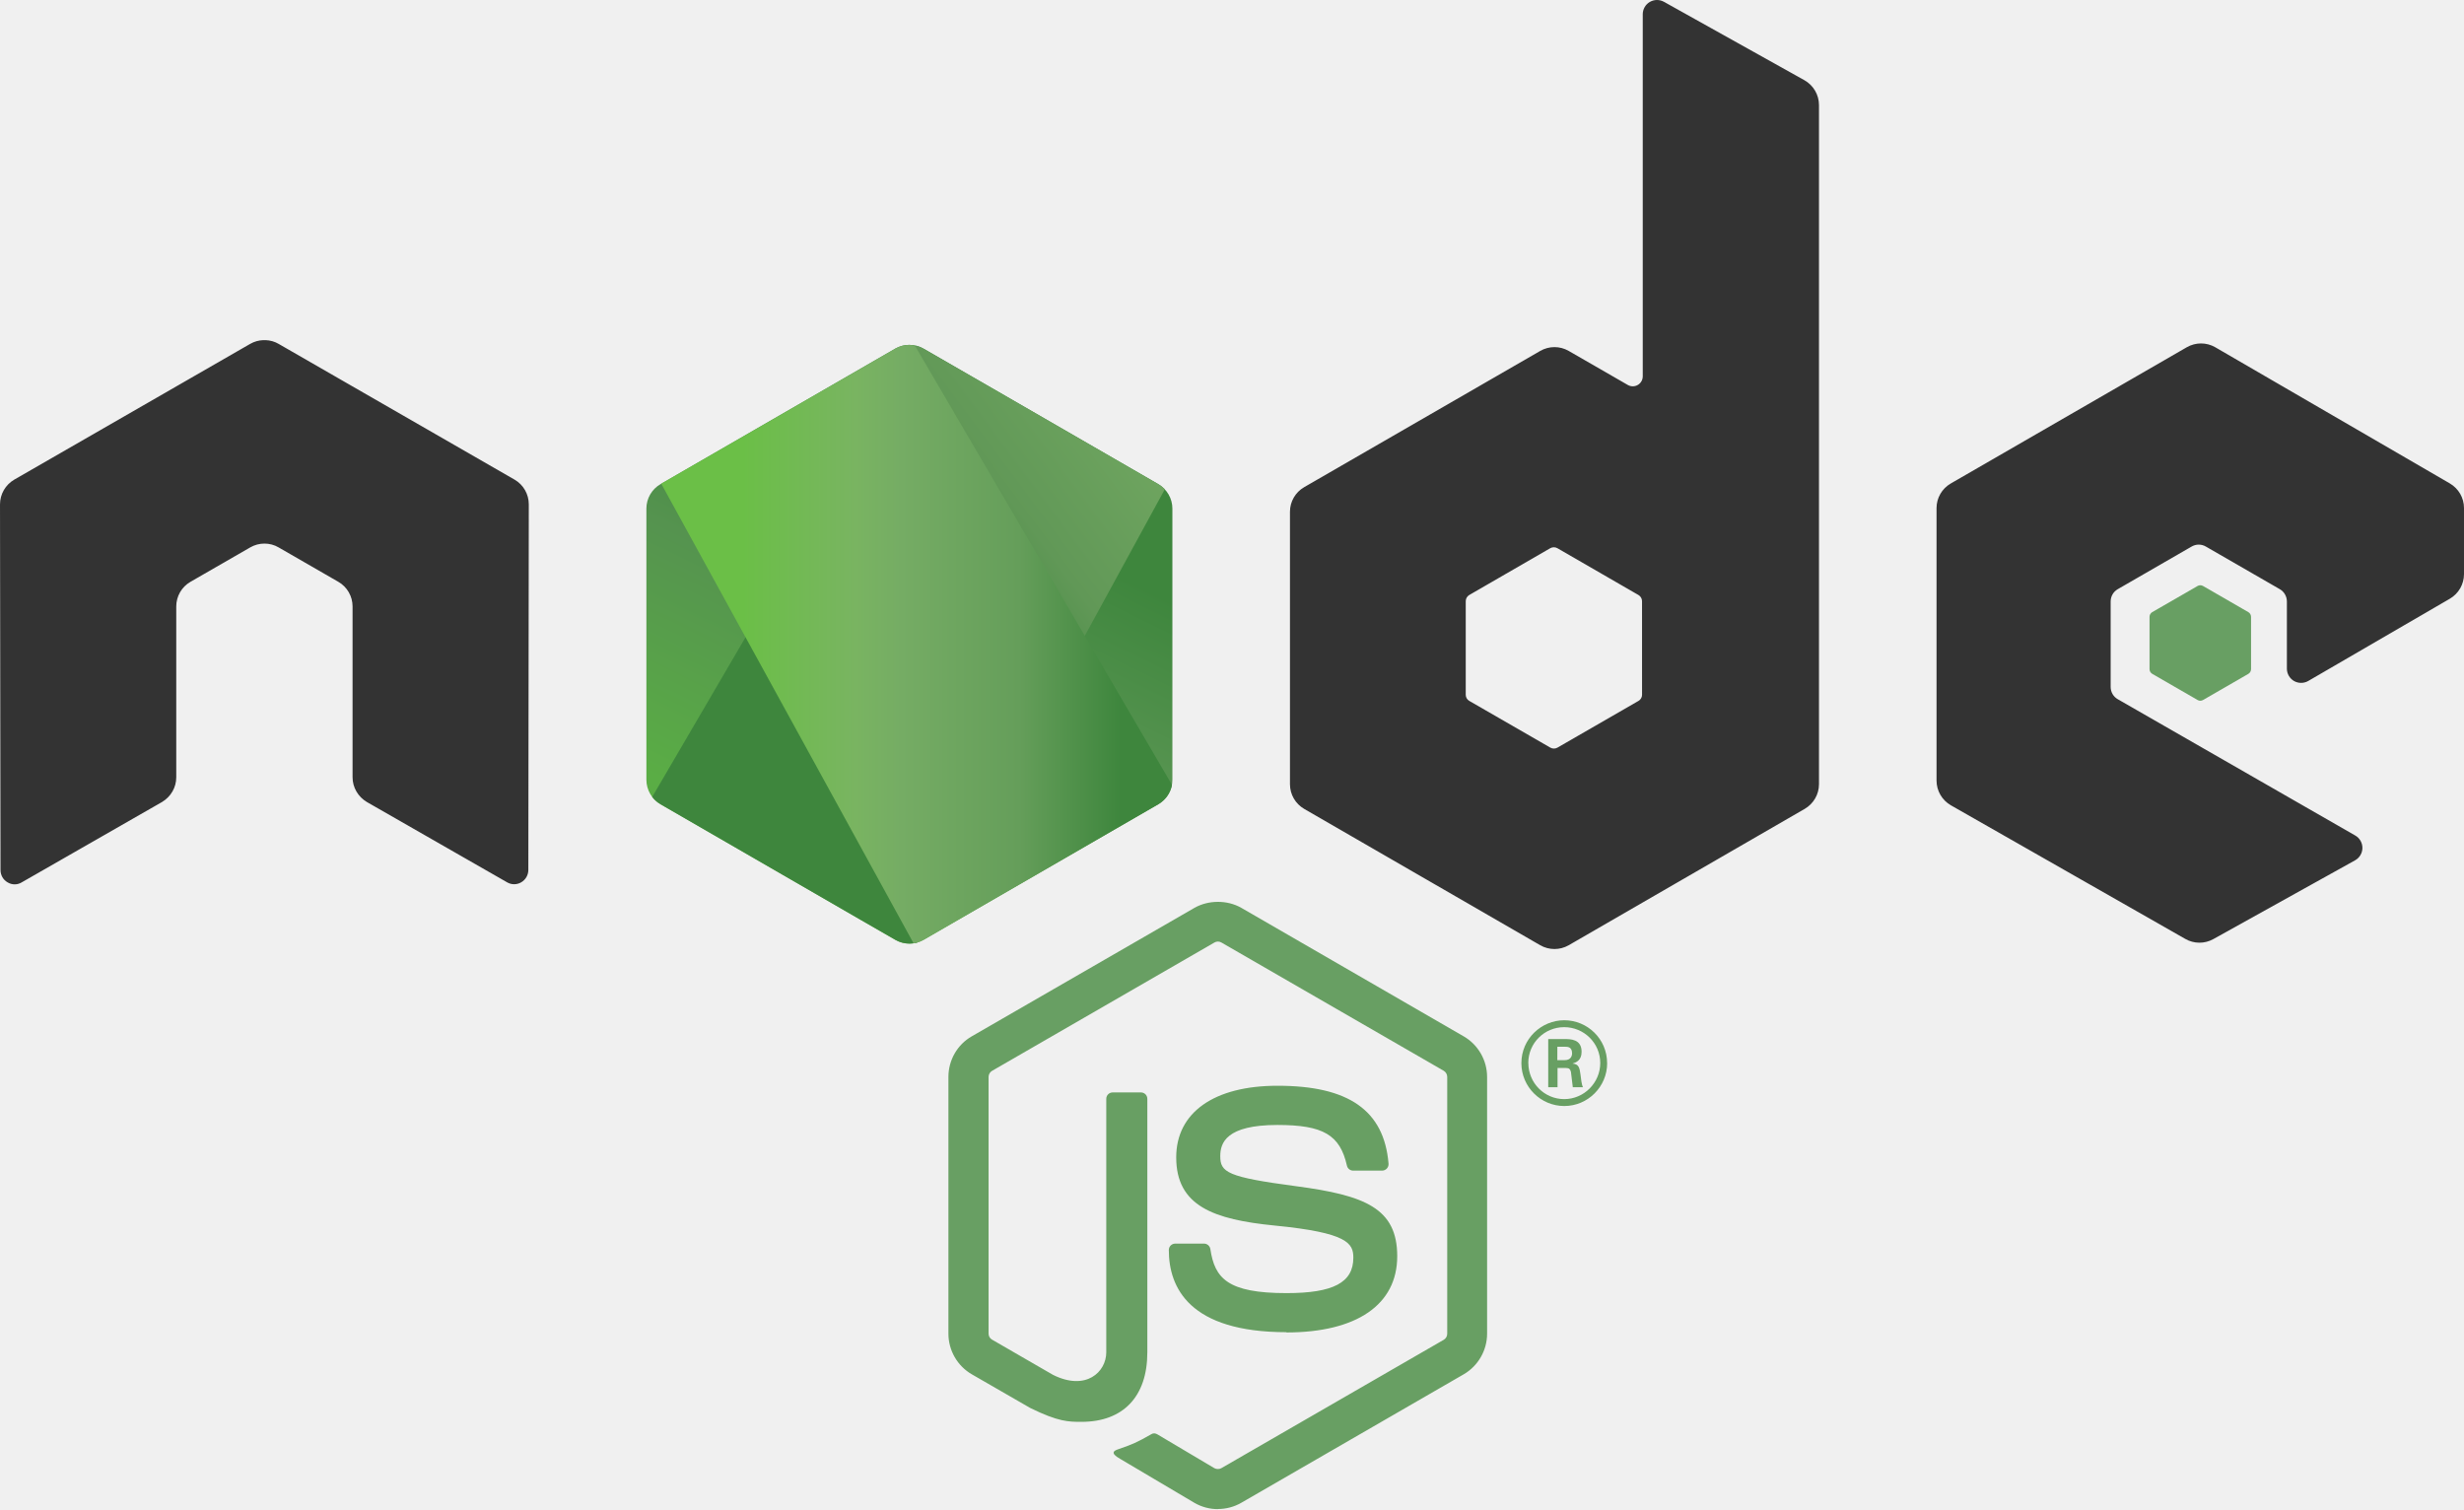
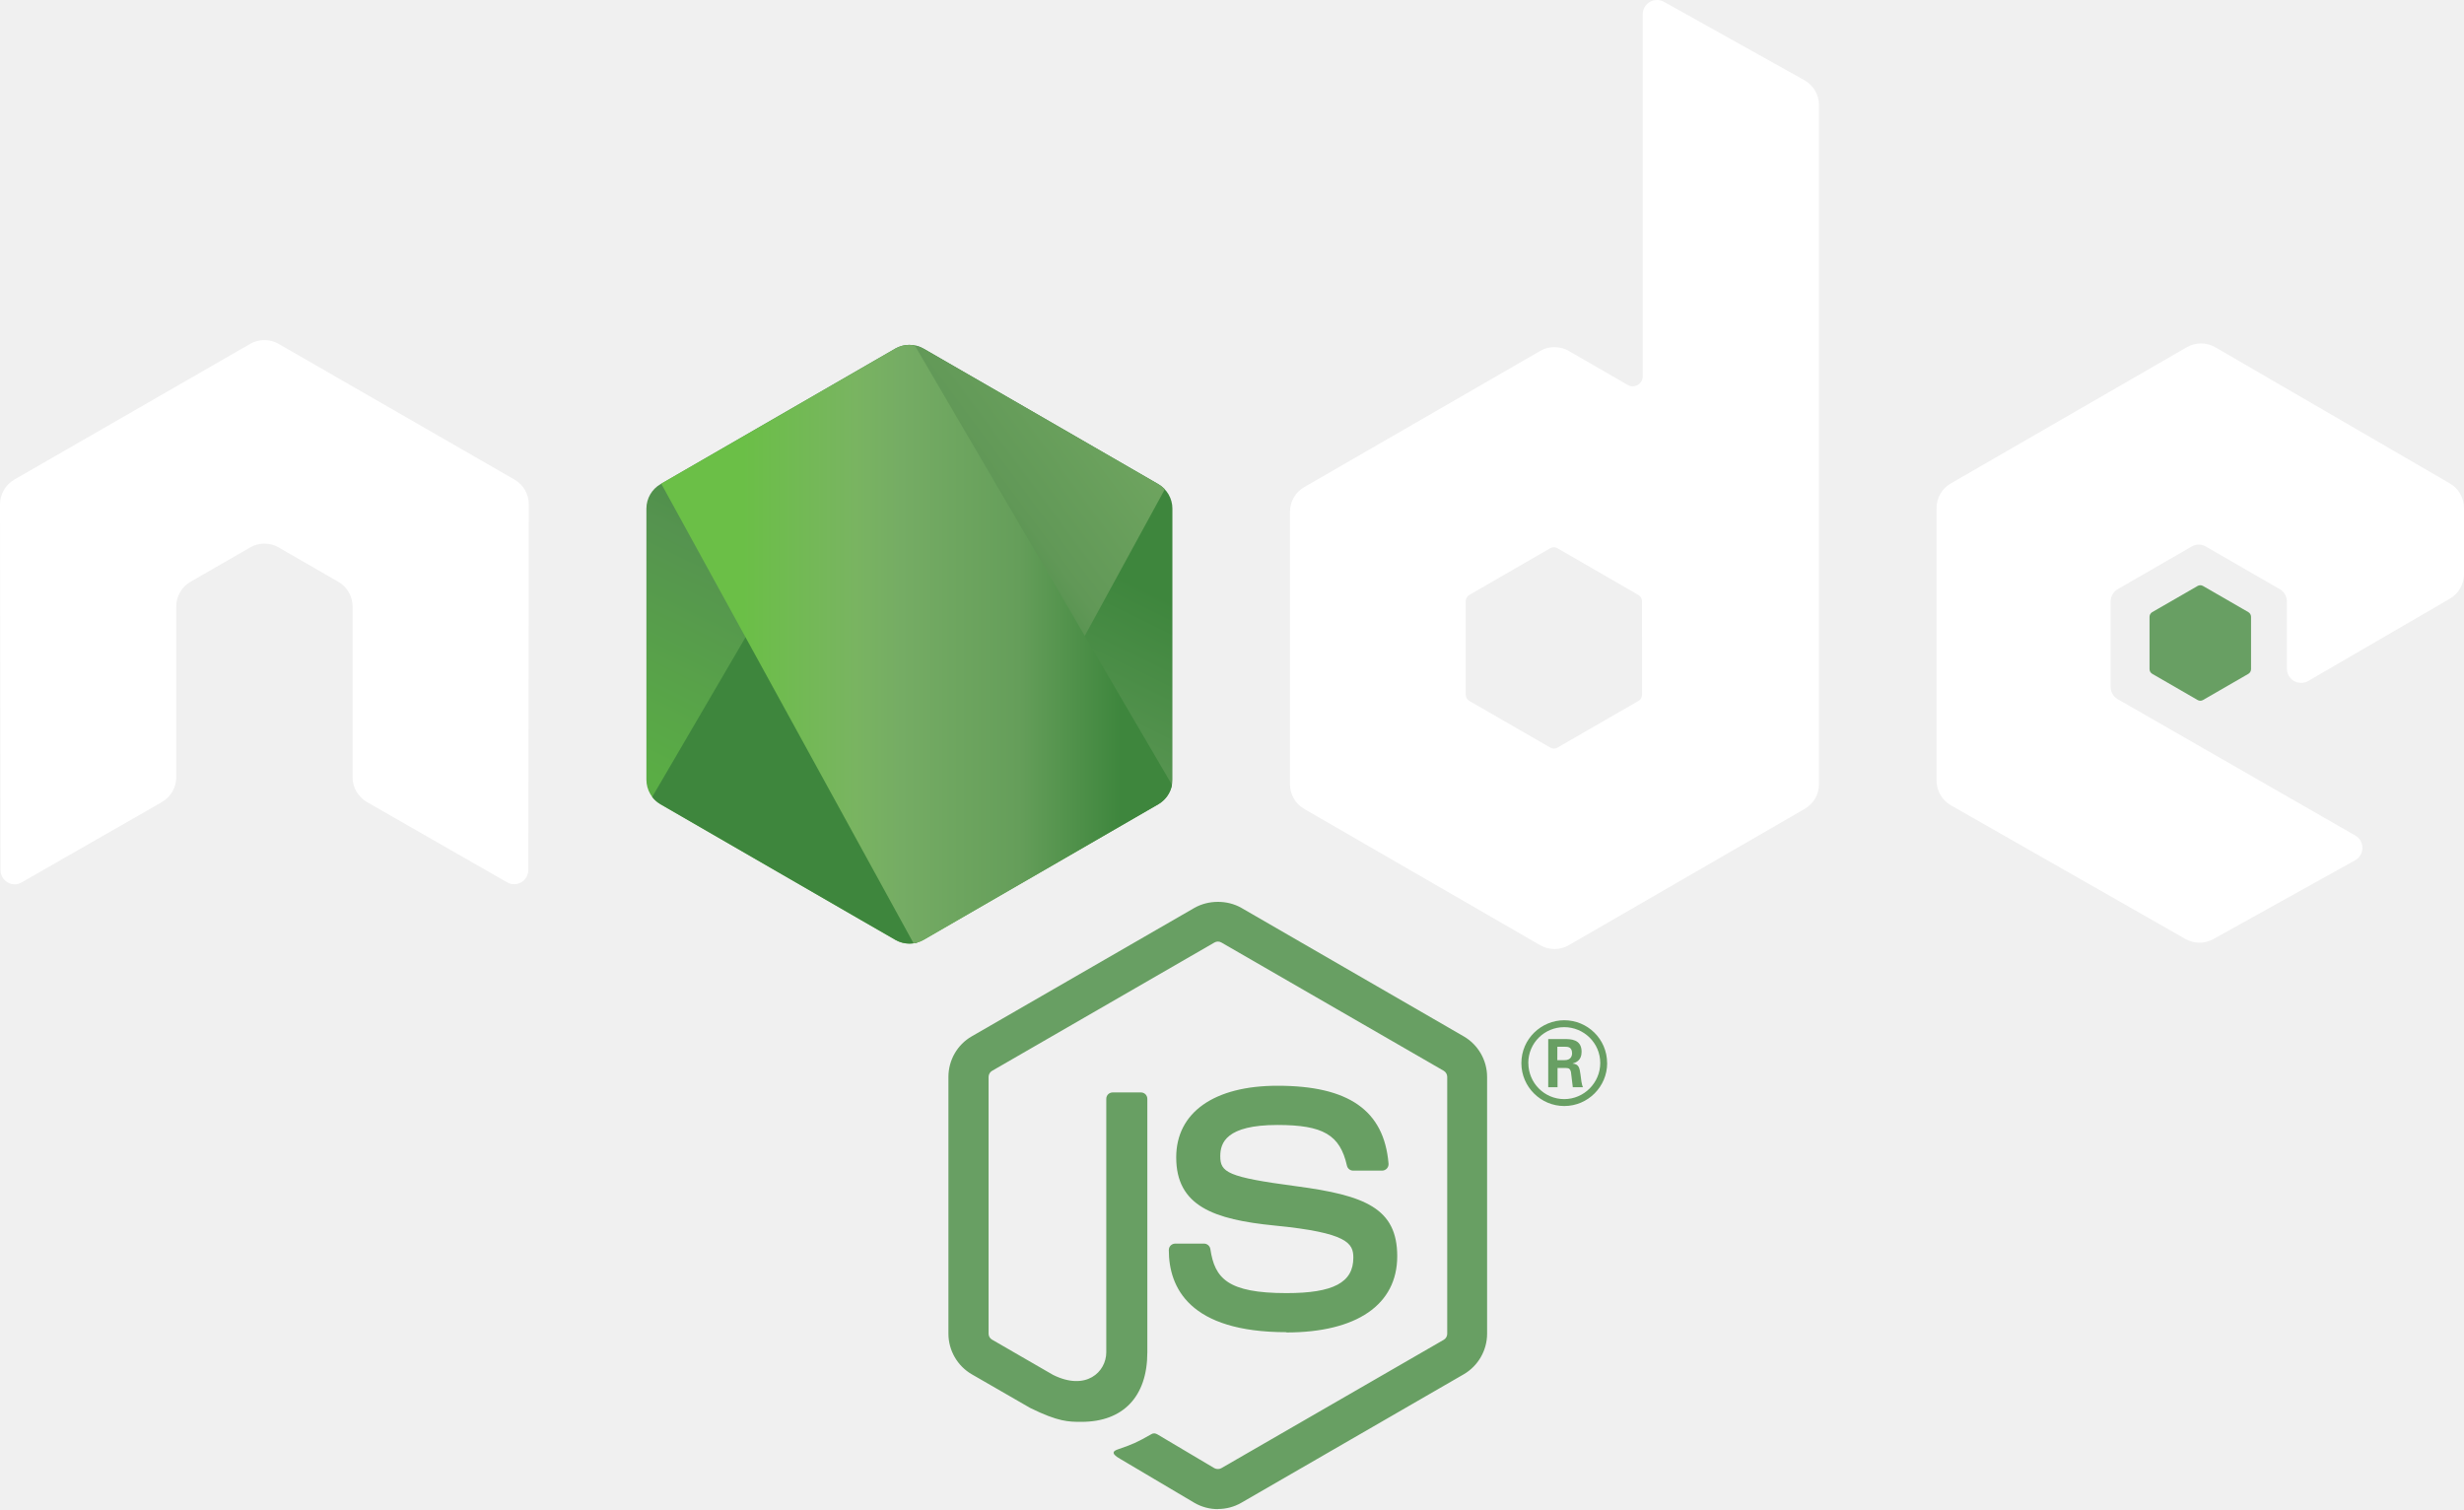
- <svg xmlns="http://www.w3.org/2000/svg" width="589.827" height="361.238" version="1.2" viewBox="0 0 442.37 270.929">
+ <svg xmlns="http://www.w3.org/2000/svg" version="1.1" width="469.001" height="287.239" viewBox="0,0,469.001,287.239">
  <defs>
-     <clipPath id="a">
-       <path d="M239.03 226.605l-42.13 24.317c-1.578.91-2.546 2.59-2.546 4.406v48.668c0 1.817.968 3.496 2.546 4.406l42.133 24.336c1.575.907 3.517.907 5.09 0l42.126-24.336c1.57-.91 2.54-2.59 2.54-4.406v-48.668c0-1.816-.97-3.496-2.55-4.406l-42.12-24.317c-.79-.453-1.67-.68-2.55-.68-.88 0-1.76.227-2.55.68" />
+     <clipPath id="clip-1">
+       <path d="M175.888,102.737c0.838,-0.48 1.771,-0.721 2.704,-0.721c0.933,0 1.866,0.241 2.704,0.721l44.656,25.781c1.675,0.965 2.704,2.746 2.704,4.671v51.598c0,1.925 -1.028,3.706 -2.693,4.671l-44.662,25.801c-1.668,0.962 -3.727,0.962 -5.396,0l-44.669,-25.801c-1.673,-0.965 -2.699,-2.745 -2.699,-4.671v-51.598c0,-1.925 1.026,-3.706 2.699,-4.671l44.666,-25.781" fill="none" />
    </clipPath>
-     <linearGradient id="b" x1="-.348" x2="1.251" gradientTransform="rotate(116.114 53.1 202.97) scale(86.48)" gradientUnits="userSpaceOnUse">
-       <stop offset=".3" stop-color="#3E863D" />
-       <stop offset=".5" stop-color="#55934F" />
-       <stop offset=".8" stop-color="#5AAD45" />
+     <linearGradient x1="210.822" y1="93.197" x2="146.292" y2="224.837" gradientUnits="userSpaceOnUse" id="color-1">
+       <stop offset="0.3" stop-color="#3e863d" />
+       <stop offset="0.5" stop-color="#55934f" />
+       <stop offset="0.8" stop-color="#5aad45" />
    </linearGradient>
-     <clipPath id="c">
-       <path d="M195.398 307.086c.403.523.907.976 1.5 1.316l36.14 20.875 6.02 3.46c.9.52 1.926.74 2.934.665.336-.027.672-.09 1-.183l44.434-81.36c-.34-.37-.738-.68-1.184-.94l-27.586-15.93-14.582-8.39c-.414-.24-.863-.41-1.32-.53zm0 0" />
+     <clipPath id="clip-2">
+       <path d="M179.847,102.169c0.485,0.127 0.961,0.307 1.399,0.562l15.46,8.895l29.247,16.889c0.473,0.276 0.895,0.604 1.255,0.997l-47.109,86.258c-0.348,0.099 -0.704,0.165 -1.06,0.194c-1.069,0.08 -2.156,-0.154 -3.111,-0.705l-6.382,-3.668l-38.316,-22.132c-0.629,-0.36 -1.163,-0.841 -1.59,-1.395zM129.641,188.063" fill="none" />
    </clipPath>
-     <linearGradient id="d" x1="-.456" x2=".582" gradientTransform="rotate(-36.46 550.846 -214.337) scale(132.798)" gradientUnits="userSpaceOnUse">
-       <stop offset=".57" stop-color="#3E863D" />
-       <stop offset=".72" stop-color="#619857" />
-       <stop offset="1" stop-color="#76AC64" />
+     <linearGradient x1="120.191" y1="203.218" x2="237.729" y2="116.371" gradientUnits="userSpaceOnUse" id="color-2">
+       <stop offset="0.57" stop-color="#3e863d" />
+       <stop offset="0.72" stop-color="#619857" />
+       <stop offset="1" stop-color="#76ac64" />
    </linearGradient>
-     <clipPath id="e">
-       <path d="M241.066 225.953c-.707.07-1.398.29-2.035.652l-42.01 24.247 45.3 82.51c.63-.09 1.25-.3 1.81-.624l42.13-24.336c1.3-.754 2.19-2.03 2.46-3.476l-46.18-78.89c-.34-.067-.68-.102-1.03-.102-.14 0-.28.007-.42.02" />
+     <clipPath id="clip-3">
+       <path d="M178.084,102.047c0.148,-0.014 0.297,-0.021 0.445,-0.021c0.371,0 0.732,0.037 1.092,0.108l48.96,83.639c-0.286,1.533 -1.23,2.886 -2.608,3.685l-44.666,25.801c-0.594,0.344 -1.251,0.566 -1.919,0.662l-48.027,-87.477l44.539,-25.707c0.675,-0.384 1.408,-0.617 2.158,-0.691" fill="none" />
    </clipPath>
-     <linearGradient id="f" x1=".043" x2=".984" gradientTransform="translate(192.862 279.652) scale(97.417)" gradientUnits="userSpaceOnUse">
-       <stop offset=".16" stop-color="#6BBF47" />
-       <stop offset=".38" stop-color="#79B461" />
-       <stop offset=".47" stop-color="#75AC64" />
-       <stop offset=".7" stop-color="#659E5A" />
-       <stop offset=".9" stop-color="#3E863D" />
+     <linearGradient x1="131.393" y1="158.977" x2="228.581" y2="158.977" gradientUnits="userSpaceOnUse" id="color-3">
+       <stop offset="0.16" stop-color="#6bbf47" />
+       <stop offset="0.38" stop-color="#79b461" />
+       <stop offset="0.47" stop-color="#75ac64" />
+       <stop offset="0.7" stop-color="#659e5a" />
+       <stop offset="0.9" stop-color="#3e863d" />
    </linearGradient>
  </defs>
-   <path fill="#689f63" d="M218.647 270.93c-1.46 0-2.91-.383-4.19-1.12l-13.337-7.896c-1.992-1.114-1.02-1.508-.363-1.735 2.656-.93 3.195-1.14 6.03-2.75.298-.17.688-.11.993.07l10.246 6.08c.37.2.895.2 1.238 0l39.95-23.06c.37-.21.61-.64.61-1.08v-46.1c0-.46-.24-.87-.618-1.1l-39.934-23.04c-.37-.22-.86-.22-1.23 0l-39.926 23.04c-.387.22-.633.65-.633 1.09v46.1c0 .44.24.86.62 1.07l10.94 6.32c5.94 2.97 9.57-.53 9.57-4.05v-45.5c0-.65.51-1.15 1.16-1.15h5.06c.63 0 1.15.5 1.15 1.15v45.52c0 7.92-4.32 12.47-11.83 12.47-2.31 0-4.13 0-9.21-2.5l-10.48-6.04c-2.59-1.5-4.19-4.3-4.19-7.29v-46.1c0-3 1.6-5.8 4.19-7.28l39.99-23.07c2.53-1.43 5.89-1.43 8.4 0l39.94 23.08c2.58 1.49 4.19 4.28 4.19 7.28v46.1c0 2.99-1.61 5.78-4.19 7.28l-39.94 23.07c-1.28.74-2.73 1.12-4.21 1.12" />
-   <path fill="#689f63" d="M230.987 239.164c-17.48 0-21.145-8.024-21.145-14.754 0-.64.516-1.15 1.157-1.15h5.16c.57 0 1.05.415 1.14.978.78 5.258 3.1 7.91 13.67 7.91 8.42 0 12-1.902 12-6.367 0-2.57-1.02-4.48-14.1-5.76-10.94-1.08-17.7-3.49-17.7-12.24 0-8.06 6.8-12.86 18.19-12.86 12.79 0 19.13 4.44 19.93 13.98.03.33-.09.65-.31.89-.22.23-.53.37-.85.37h-5.19c-.54 0-1.01-.38-1.12-.9-1.25-5.53-4.27-7.3-12.48-7.3-9.19 0-10.26 3.2-10.26 5.6 0 2.91 1.26 3.76 13.66 5.4 12.28 1.63 18.11 3.93 18.11 12.56 0 8.7-7.26 13.69-19.92 13.69m48.66-48.89h1.34c1.1 0 1.31-.77 1.31-1.22 0-1.18-.81-1.18-1.26-1.18h-1.38zm-1.63-3.78h2.97c1.02 0 3.02 0 3.02 2.28 0 1.59-1.02 1.92-1.63 2.12 1.19.08 1.27.86 1.43 1.96.08.69.21 1.88.45 2.28h-1.83c-.05-.4-.33-2.6-.33-2.72-.12-.49-.29-.73-.9-.73h-1.51v3.46h-1.67zm-3.57 4.3c0 3.58 2.89 6.48 6.44 6.48 3.58 0 6.47-2.96 6.47-6.48 0-3.59-2.93-6.44-6.48-6.44-3.5 0-6.44 2.81-6.44 6.43m14.16.03c0 4.24-3.47 7.7-7.7 7.7-4.2 0-7.7-3.42-7.7-7.7 0-4.36 3.58-7.7 7.7-7.7 4.15 0 7.69 3.35 7.69 7.7" />
-   <path fill="#333" fill-rule="evenodd" d="M94.936 90.55c0-1.84-.97-3.53-2.558-4.445l-42.356-24.37c-.715-.42-1.516-.64-2.328-.67h-.438c-.812.03-1.613.25-2.34.67L2.562 86.105C.984 87.025 0 88.715 0 90.555l.093 65.64c0 .91.47 1.76 1.27 2.21.78.48 1.76.48 2.54 0l25.18-14.42c1.59-.946 2.56-2.618 2.56-4.44V108.88c0-1.83.97-3.52 2.555-4.43l10.72-6.174c.796-.46 1.67-.688 2.56-.688.876 0 1.77.226 2.544.687l10.715 6.172c1.586.91 2.56 2.6 2.56 4.43v30.663c0 1.82.983 3.5 2.565 4.44l25.164 14.41c.79.47 1.773.47 2.56 0 .776-.45 1.268-1.3 1.268-2.21zm199.868 34.176c0 .457-.243.88-.64 1.106l-14.548 8.386c-.395.227-.883.227-1.277 0l-14.55-8.386c-.4-.227-.64-.65-.64-1.106V107.93c0-.458.24-.88.63-1.11l14.54-8.4c.4-.23.89-.23 1.29 0l14.55 8.4c.4.23.64.652.64 1.11zM298.734.324c-.794-.442-1.76-.43-2.544.027-.78.46-1.262 1.3-1.262 2.21v65c0 .64-.34 1.23-.894 1.55-.55.32-1.235.32-1.79 0L281.634 63c-1.58-.914-3.526-.914-5.112 0l-42.37 24.453c-1.583.91-2.56 2.6-2.56 4.42v48.92c0 1.83.977 3.51 2.56 4.43l42.37 24.47c1.582.91 3.53.91 5.117 0l42.37-24.48c1.58-.92 2.56-2.6 2.56-4.43V18.863c0-1.856-1.01-3.563-2.63-4.47zm141.093 107.164c1.574-.914 2.543-2.602 2.543-4.422V91.21c0-1.824-.97-3.507-2.547-4.425l-42.1-24.44c-1.59-.92-3.54-.92-5.13 0l-42.36 24.45c-1.59.92-2.56 2.6-2.56 4.43v48.9c0 1.84.99 3.54 2.58 4.45l42.09 23.99c1.55.89 3.45.9 5.02.03l25.46-14.15c.8-.45 1.31-1.3 1.31-2.22 0-.92-.49-1.78-1.29-2.23l-42.62-24.46c-.8-.45-1.29-1.3-1.29-2.21v-15.34c0-.916.48-1.76 1.28-2.216l13.26-7.65c.79-.46 1.76-.46 2.55 0l13.27 7.65c.79.45 1.28 1.3 1.28 2.21v12.06c0 .91.49 1.76 1.28 2.22.79.45 1.77.45 2.56-.01zm0 0" />
-   <path fill="#689f63" fill-rule="evenodd" d="M394.538 105.2c.3-.177.676-.177.98 0l8.13 4.69c.304.176.49.5.49.85v9.39c0 .35-.186.674-.49.85l-8.13 4.69c-.304.177-.68.177-.98 0l-8.125-4.69c-.31-.176-.5-.5-.5-.85v-9.39c0-.35.18-.674.49-.85zm0 0" />
-   <g clip-path="url(#a)" transform="translate(-78.306 -164.016)">
-     <path fill="url(#b)" d="M331.363 246.793l-118.715-58.19-60.87 124.174L270.49 370.97zm0 0" />
-   </g>
-   <g clip-path="url(#c)" transform="translate(-78.306 -164.016)">
-     <path fill="url(#d)" d="M144.07 264.004l83.825 113.453 110.86-81.906-83.83-113.45zm0 0" />
-   </g>
-   <g clip-path="url(#e)" transform="translate(-78.306 -164.016)">
-     <path fill="url(#f)" d="M197.02 225.934v107.43h91.683v-107.43zm0 0" />
+   <g transform="translate(-5.49968,-36.38048)">
+     <g stroke="none" stroke-miterlimit="10">
+       <g>
+         <path d="M237.309,323.62c-1.548,0 -3.085,-0.406 -4.442,-1.187l-14.14,-8.371c-2.112,-1.181 -1.081,-1.599 -0.385,-1.839c2.816,-0.986 3.387,-1.209 6.393,-2.916c0.316,-0.18 0.729,-0.117 1.053,0.074l10.863,6.446c0.392,0.212 0.949,0.212 1.313,0l42.355,-24.448c0.392,-0.223 0.647,-0.679 0.647,-1.145v-48.875c0,-0.488 -0.254,-0.922 -0.655,-1.166l-42.338,-24.427c-0.392,-0.233 -0.912,-0.233 -1.304,0l-42.33,24.427c-0.41,0.233 -0.671,0.689 -0.671,1.156v48.875c0,0.466 0.254,0.912 0.657,1.134l11.599,6.7c6.298,3.149 10.146,-0.562 10.146,-4.294v-48.239c0,-0.689 0.541,-1.219 1.23,-1.219h5.365c0.668,0 1.219,0.53 1.219,1.219v48.26c0,8.397 -4.58,13.221 -12.542,13.221c-2.449,0 -4.379,0 -9.764,-2.65l-11.111,-6.404c-2.746,-1.59 -4.442,-4.559 -4.442,-7.729v-48.875c0,-3.181 1.696,-6.149 4.442,-7.718l42.397,-24.459c2.682,-1.516 6.245,-1.516 8.906,0l42.344,24.469c2.735,1.58 4.442,4.538 4.442,7.718v48.875c0,3.17 -1.707,6.128 -4.442,7.718l-42.344,24.459c-1.357,0.785 -2.894,1.187 -4.463,1.187" fill="#689f63" fill-rule="nonzero" />
+         <path d="M250.392,289.941c-18.532,0 -22.418,-8.507 -22.418,-15.642c0,-0.679 0.547,-1.219 1.227,-1.219h5.471c0.604,0 1.113,0.44 1.209,1.037c0.827,5.575 3.287,8.386 14.493,8.386c8.927,0 12.722,-2.017 12.722,-6.75c0,-2.725 -1.081,-4.75 -14.949,-6.107c-11.599,-1.145 -18.766,-3.7 -18.766,-12.977c0,-8.545 7.209,-13.634 19.285,-13.634c13.56,0 20.282,4.707 21.13,14.822c0.032,0.35 -0.095,0.689 -0.329,0.944c-0.233,0.244 -0.562,0.392 -0.901,0.392h-5.502c-0.573,0 -1.071,-0.403 -1.187,-0.954c-1.325,-5.863 -4.527,-7.739 -13.231,-7.739c-9.743,0 -10.878,3.393 -10.878,5.937c0,3.085 1.336,3.986 14.482,5.725c13.019,1.728 19.2,4.167 19.2,13.316c0,9.224 -7.697,14.514 -21.119,14.514M301.92,238.158h1.421c1.166,0 1.389,-0.816 1.389,-1.293c0,-1.251 -0.859,-1.251 -1.336,-1.251h-1.463zM300.192,234.151h3.149c1.081,0 3.202,0 3.202,2.417c0,1.686 -1.081,2.036 -1.728,2.248c1.262,0.085 1.346,0.912 1.516,2.078c0.085,0.732 0.223,1.993 0.477,2.417h-1.94c-0.053,-0.424 -0.35,-2.757 -0.35,-2.884c-0.127,-0.519 -0.307,-0.774 -0.954,-0.774h-1.601v3.668h-1.771zM296.407,238.709c0,3.796 3.064,6.87 6.828,6.87c3.796,0 6.859,-3.138 6.859,-6.87c0,-3.806 -3.106,-6.828 -6.87,-6.828c-3.711,0 -6.828,2.979 -6.828,6.817M311.409,238.731c0,4.495 -3.679,8.164 -8.164,8.164c-4.453,0 -8.164,-3.626 -8.164,-8.164c0,-4.622 3.796,-8.164 8.164,-8.164c4.4,0 8.153,3.552 8.153,8.164" fill="#689f63" fill-rule="nonzero" />
+         <path d="M106.064,201.962c0,0.965 -0.522,1.866 -1.344,2.343c-0.834,0.498 -1.877,0.498 -2.714,0l-26.679,-15.277c-1.677,-0.997 -2.719,-2.778 -2.719,-4.707v-32.509c0,-1.94 -1.033,-3.732 -2.714,-4.697l-11.36,-6.544c-0.821,-0.489 -1.768,-0.728 -2.697,-0.728c-0.944,0 -1.87,0.242 -2.714,0.729l-11.365,6.546c-1.68,0.965 -2.709,2.757 -2.709,4.697v32.511c0,1.932 -1.028,3.704 -2.714,4.707l-26.696,15.288c-0.827,0.509 -1.866,0.509 -2.693,0c-0.848,-0.477 -1.346,-1.378 -1.346,-2.343l-0.099,-69.591c0,-1.951 1.043,-3.743 2.716,-4.718l44.904,-25.837c0.771,-0.445 1.62,-0.679 2.481,-0.71h0.464c0.861,0.032 1.71,0.265 2.468,0.71l44.906,25.837c1.684,0.97 2.712,2.762 2.712,4.713zM318.046,150.807c0,-0.486 -0.254,-0.933 -0.679,-1.177l-15.426,-8.906c-0.424,-0.244 -0.944,-0.244 -1.368,0l-15.415,8.906c-0.413,0.244 -0.668,0.691 -0.668,1.177v17.807c0,0.483 0.254,0.932 0.679,1.173l15.426,8.891c0.418,0.241 0.935,0.241 1.354,0l15.424,-8.891c0.421,-0.24 0.679,-0.688 0.679,-1.173zM348.94,51.64c1.718,0.962 2.788,2.771 2.788,4.739v129.259c0,1.94 -1.039,3.721 -2.714,4.697l-44.921,25.954c-1.683,0.965 -3.748,0.965 -5.425,0l-44.921,-25.943c-1.678,-0.975 -2.714,-2.757 -2.714,-4.697v-51.865c0,-1.93 1.036,-3.721 2.714,-4.686l44.921,-25.925c1.681,-0.969 3.745,-0.969 5.42,0l11.249,6.479c0.588,0.339 1.315,0.339 1.898,0c0.587,-0.339 0.948,-0.965 0.948,-1.643v-68.913c0,-0.965 0.511,-1.855 1.338,-2.343c0.831,-0.485 1.855,-0.497 2.697,-0.029zM444.86,165.988c-0.838,0.488 -1.877,0.488 -2.714,0.011c-0.838,-0.488 -1.357,-1.389 -1.357,-2.354v-12.786c0,-0.965 -0.519,-1.866 -1.357,-2.343l-14.069,-8.111c-0.838,-0.488 -1.866,-0.488 -2.704,0l-14.058,8.111c-0.848,0.483 -1.357,1.378 -1.357,2.349v16.263c0,0.965 0.519,1.866 1.368,2.343l45.186,25.932c0.848,0.477 1.368,1.389 1.368,2.364c0,0.975 -0.541,1.877 -1.389,2.354l-26.993,15.002c-1.665,0.922 -3.679,0.912 -5.322,-0.032l-44.624,-25.434c-1.686,-0.965 -2.735,-2.767 -2.735,-4.718v-51.844c0,-1.94 1.028,-3.721 2.714,-4.697l44.91,-25.922c1.686,-0.975 3.753,-0.975 5.439,0l44.634,25.911c1.672,0.973 2.7,2.758 2.7,4.691v12.57c0,1.93 -1.027,3.719 -2.696,4.688zM471.804,150.339" fill="#ffffff" fill-rule="evenodd" />
+         <path d="M423.789,147.913c0.318,-0.188 0.717,-0.188 1.039,0l8.619,4.972c0.322,0.187 0.519,0.53 0.519,0.901v9.955c0,0.371 -0.197,0.715 -0.519,0.901l-8.619,4.972c-0.322,0.188 -0.721,0.188 -1.039,0l-8.614,-4.972c-0.329,-0.187 -0.53,-0.53 -0.53,-0.901v-9.955c0,-0.371 0.191,-0.715 0.519,-0.901zM423.789,147.913" fill="#689f63" fill-rule="evenodd" />
+         <g clip-path="url(#clip-1)" fill-rule="nonzero">
+           <path d="M209.253,255.792l-125.858,-61.696l64.534,-131.649l125.862,61.693zM273.791,124.14" fill="url(#color-1)" />
+         </g>
+         <g clip-path="url(#clip-2)" fill-rule="nonzero">
+           <path d="M192.751,55.554l88.877,120.279l-117.534,86.837l-88.871,-120.283zM75.223,142.387" fill="url(#color-2)" />
+         </g>
+         <g clip-path="url(#clip-3)" fill-rule="nonzero">
+           <path d="M228.563,102.026v113.897h-97.202v-113.897zM131.36,102.026" fill="url(#color-3)" />
+         </g>
+       </g>
+     </g>
  </g>
</svg>
